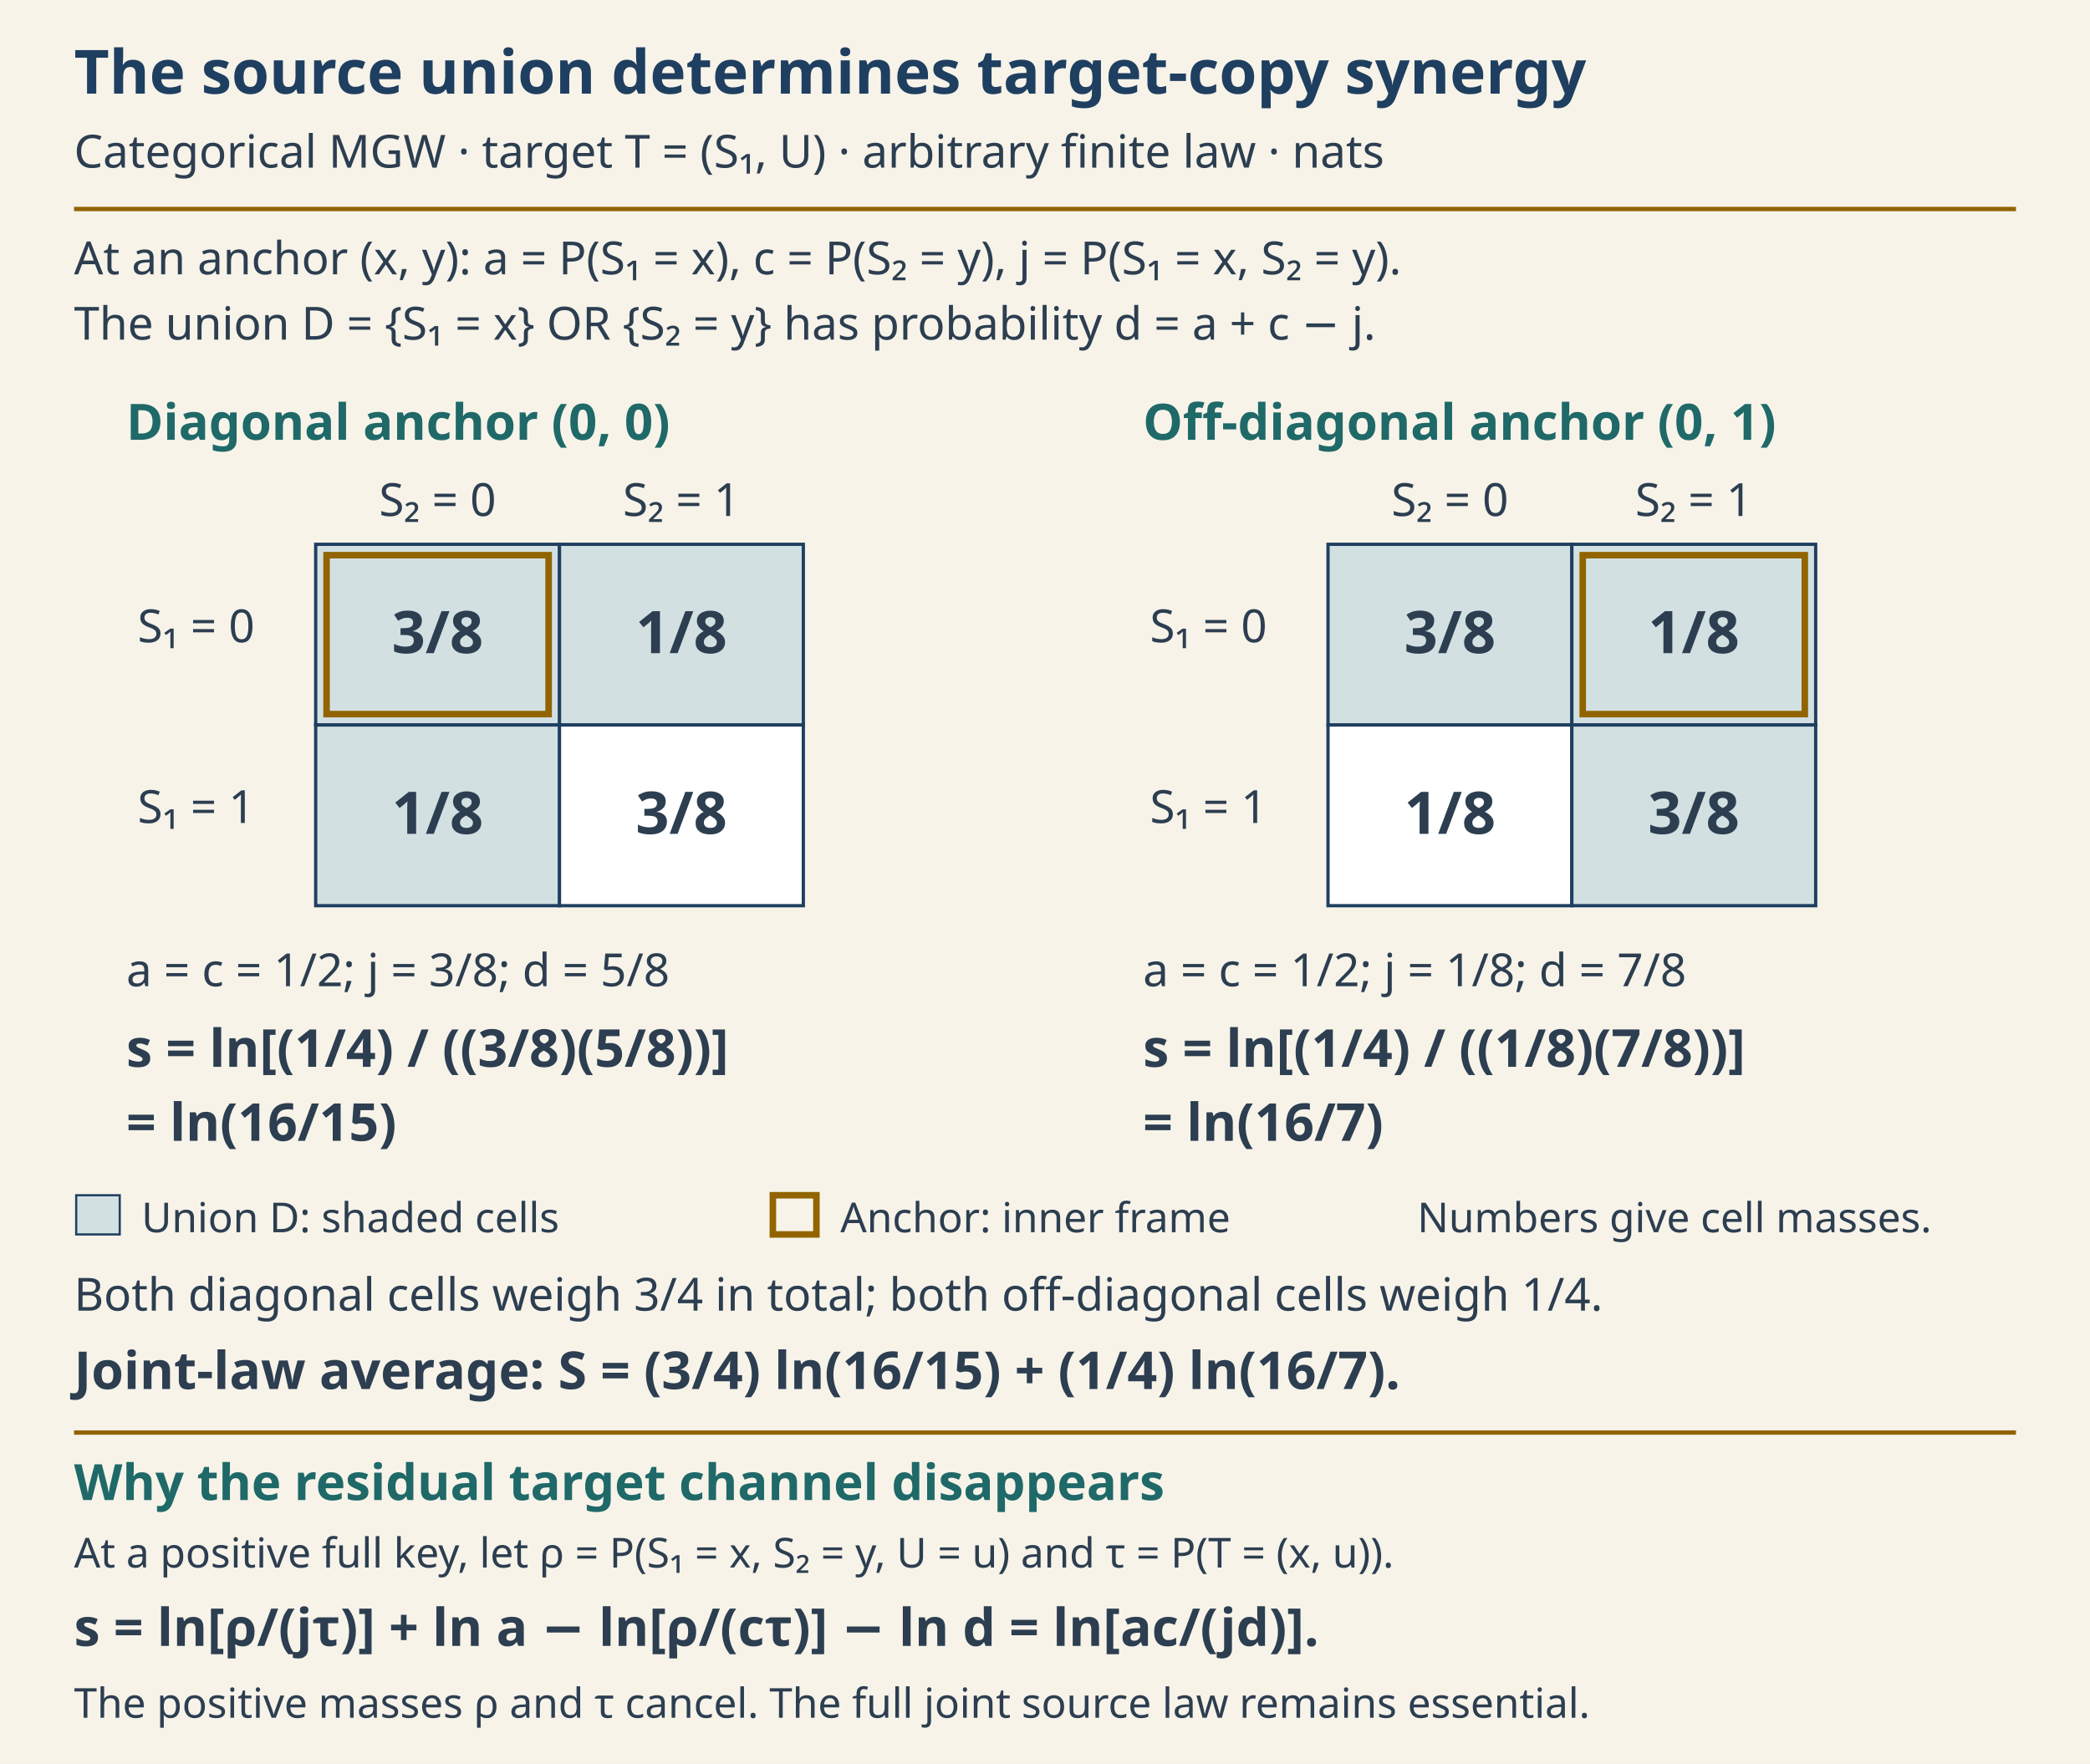
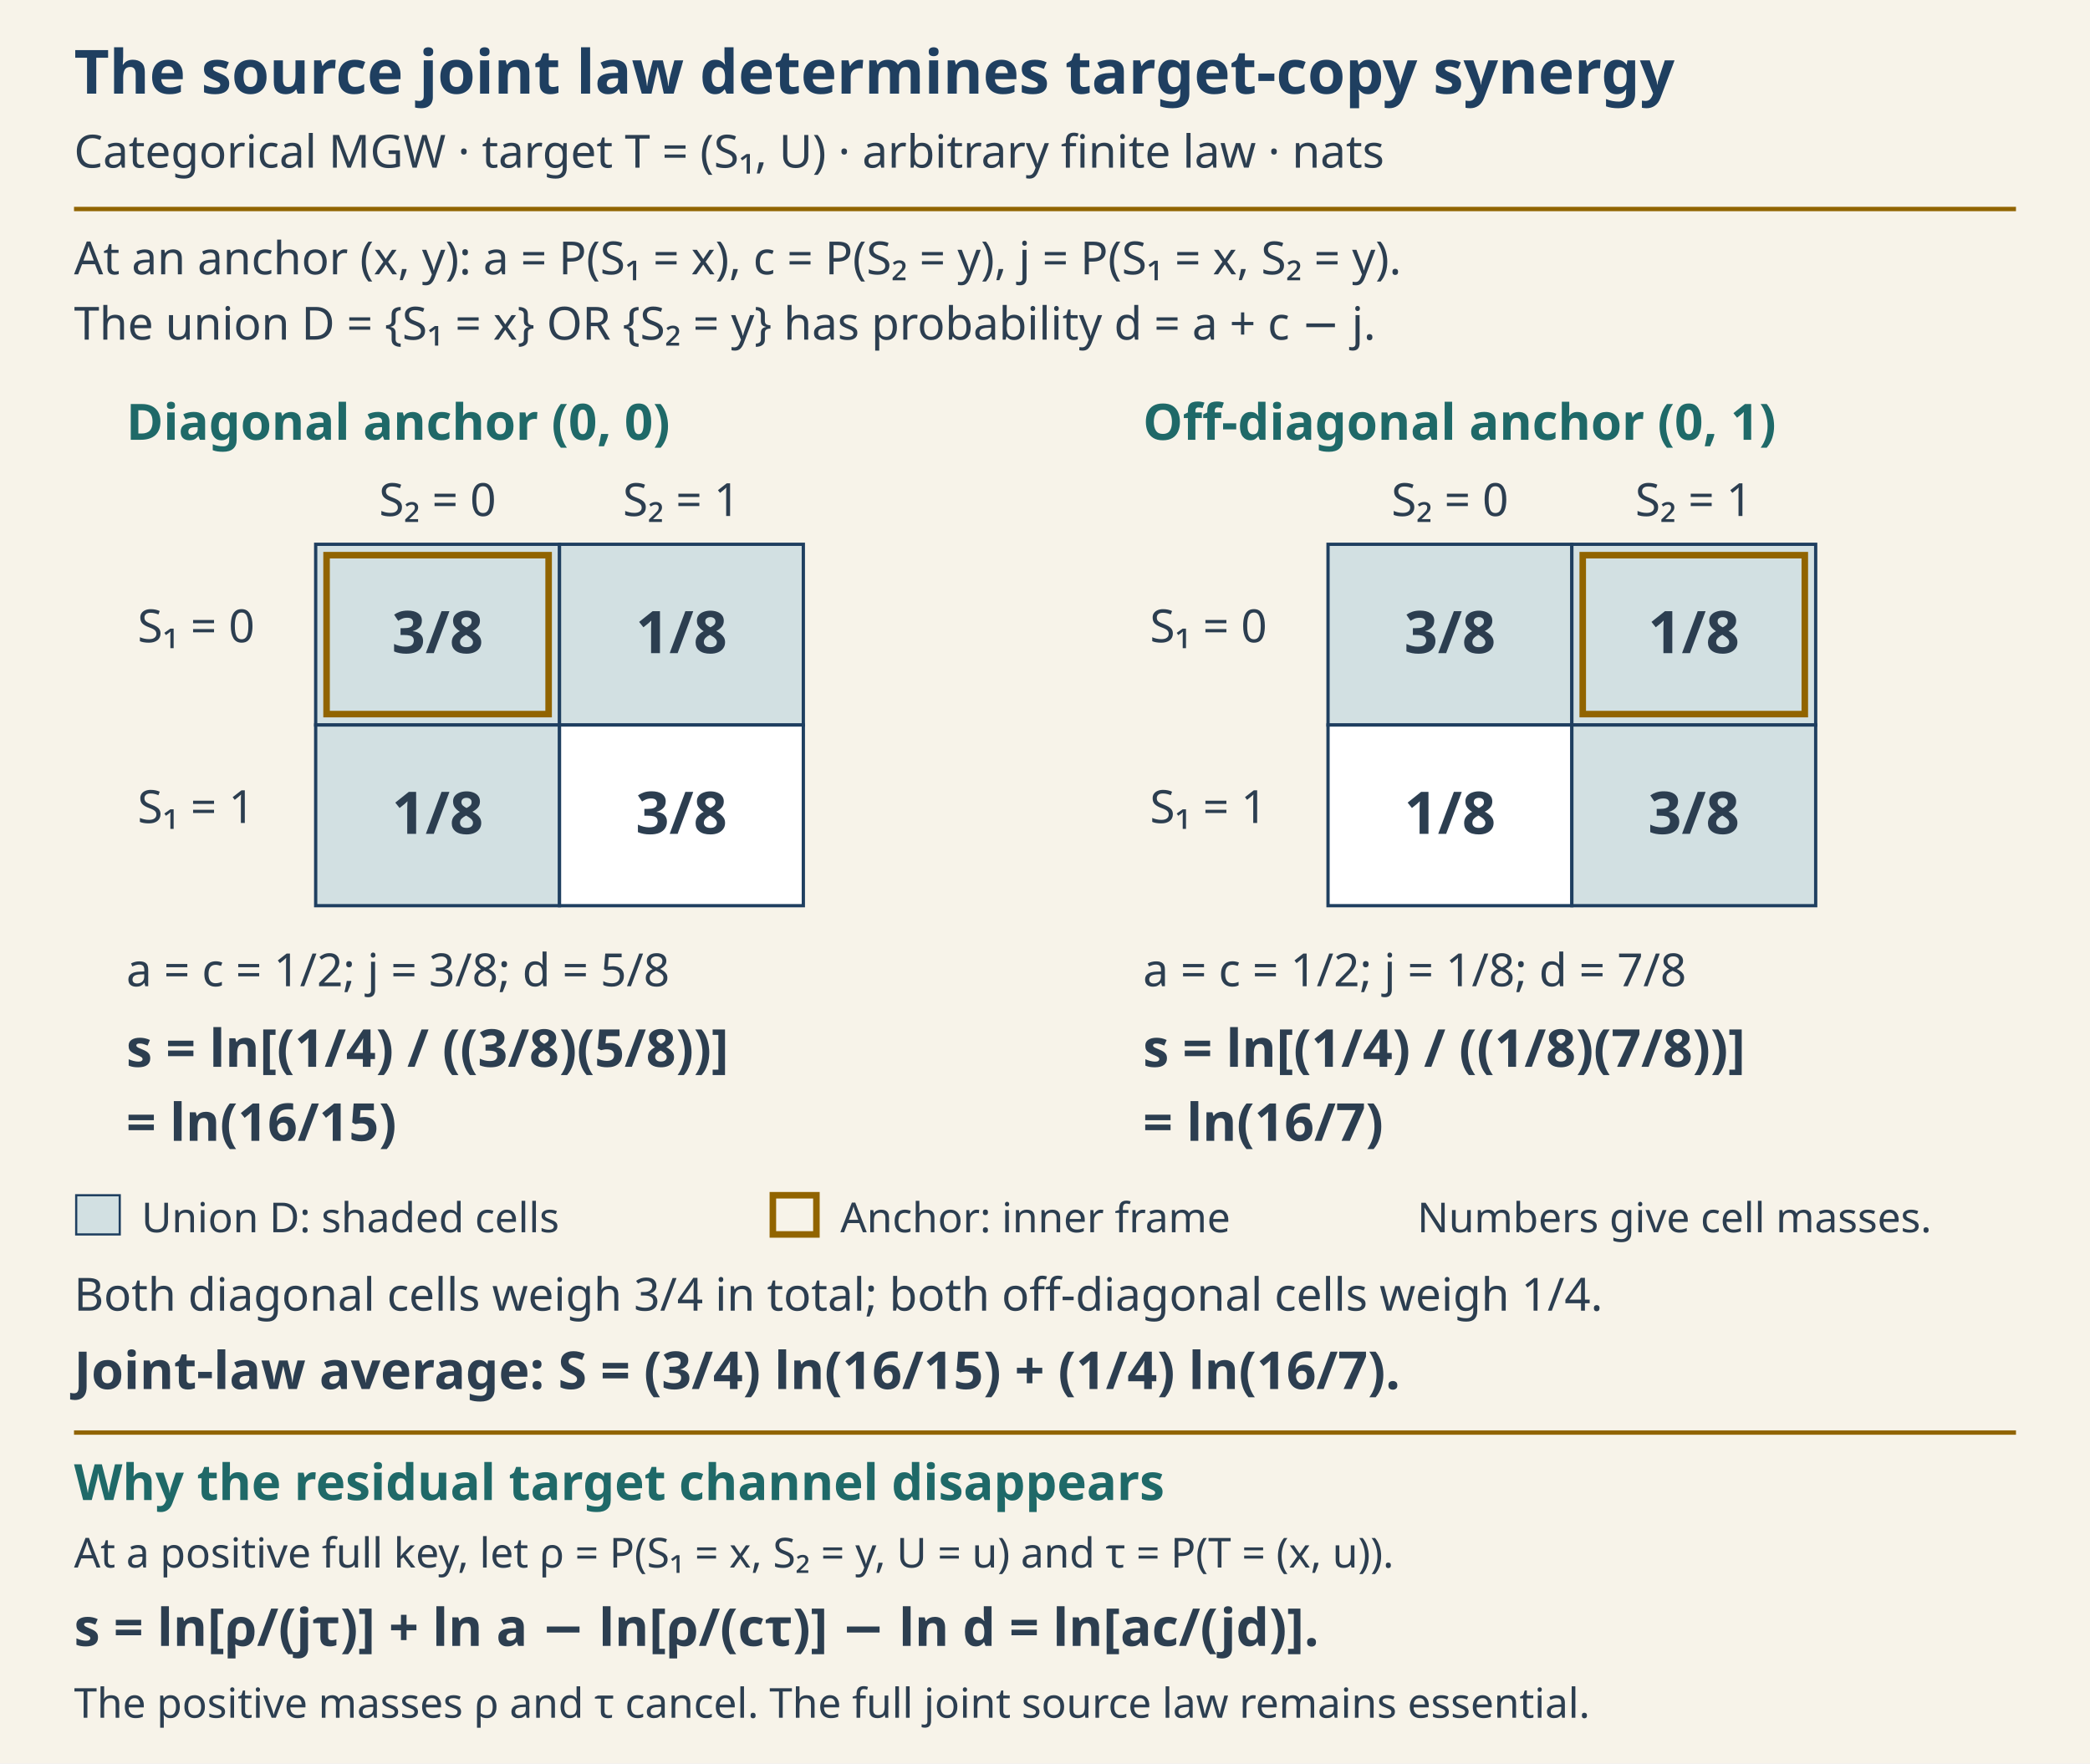
<svg xmlns="http://www.w3.org/2000/svg" width="960" height="810" viewBox="0 0 960 810" role="img" aria-labelledby="title desc">
  <style>
    text { font-family: "Source Sans Pro", sans-serif; fill: #2C3E50; }
    .title { font-size: 28px; font-weight: 600; fill: #1F3F60; }
    .heading { font-size: 23px; font-weight: 600; fill: #1F6968; }
    .label { font-size: 21px; }
    .small { font-size: 19px; }
    .probability { font-size: 27px; font-weight: 600; }
    .formula { font-size: 24px; font-weight: 600; }
  </style>
  <rect width="960" height="810" fill="#F7F3E9" />
-   <text x="34" y="43" class="title">The source union determines target-copy synergy</text>
+   <text x="34" y="43" class="title">The source joint law determines target-copy synergy</text>
  <text x="34" y="77" class="label">Categorical MGW · target T = (S₁, U) · arbitrary finite law · nats</text>
  <line x1="34" y1="96" x2="926" y2="96" stroke="#916400" stroke-width="2" />
  <text x="34" y="126" class="label">At an anchor (x, y): a = P(S₁ = x), c = P(S₂ = y), j = P(S₁ = x, S₂ = y).</text>
  <text x="34" y="156" class="label">The union D = {S₁ = x} OR {S₂ = y} has probability d = a + c − j.</text>
  <text x="58" y="202" class="heading">Diagonal anchor (0, 0)</text>
  <text x="525" y="202" class="heading">Off-diagonal anchor (0, 1)</text>
  <g class="label" text-anchor="middle">
    <text x="201" y="237">S₂ = 0</text>
    <text x="313" y="237">S₂ = 1</text>
    <text x="666" y="237">S₂ = 0</text>
    <text x="778" y="237">S₂ = 1</text>
  </g>
  <g class="label" text-anchor="end">
    <text x="117" y="295">S₁ = 0</text>
    <text x="117" y="378">S₁ = 1</text>
    <text x="582" y="295">S₁ = 0</text>
    <text x="582" y="378">S₁ = 1</text>
  </g>
  <g stroke="#1F3F60" stroke-width="1.5">
    <rect x="145" y="250" width="112" height="83" fill="#D2E0E2" />
    <rect x="257" y="250" width="112" height="83" fill="#D2E0E2" />
    <rect x="145" y="333" width="112" height="83" fill="#D2E0E2" />
    <rect x="257" y="333" width="112" height="83" fill="#FFFFFF" />
    <rect x="610" y="250" width="112" height="83" fill="#D2E0E2" />
    <rect x="722" y="250" width="112" height="83" fill="#D2E0E2" />
    <rect x="610" y="333" width="112" height="83" fill="#FFFFFF" />
    <rect x="722" y="333" width="112" height="83" fill="#D2E0E2" />
  </g>
  <rect x="150" y="255" width="102" height="73" fill="none" stroke="#916400" stroke-width="3" />
  <rect x="727" y="255" width="102" height="73" fill="none" stroke="#916400" stroke-width="3" />
  <g class="probability" text-anchor="middle">
    <text x="201" y="300">3/8</text>
    <text x="313" y="300">1/8</text>
    <text x="201" y="383">1/8</text>
    <text x="313" y="383">3/8</text>
    <text x="666" y="300">3/8</text>
    <text x="778" y="300">1/8</text>
    <text x="666" y="383">1/8</text>
    <text x="778" y="383">3/8</text>
  </g>
  <text x="58" y="453" class="label">a = c = 1/2; j = 3/8; d = 5/8</text>
  <text x="525" y="453" class="label">a = c = 1/2; j = 1/8; d = 7/8</text>
  <text x="58" y="490" class="formula">s = ln[(1/4) / ((3/8)(5/8))]</text>
  <text x="58" y="524" class="formula">  = ln(16/15)</text>
  <text x="525" y="490" class="formula">s = ln[(1/4) / ((1/8)(7/8))]</text>
  <text x="525" y="524" class="formula">  = ln(16/7)</text>
  <rect x="35" y="549" width="20" height="18" fill="#D2E0E2" stroke="#1F3F60" />
  <text x="65" y="566" class="small">Union D: shaded cells</text>
  <rect x="355" y="549" width="20" height="18" fill="none" stroke="#916400" stroke-width="3" />
  <text x="386" y="566" class="small">Anchor: inner frame</text>
  <text x="651" y="566" class="small">Numbers give cell masses.</text>
  <text x="34" y="602" class="label">Both diagonal cells weigh 3/4 in total; both off-diagonal cells weigh 1/4.</text>
  <text x="34" y="638" class="formula">Joint-law average: S = (3/4) ln(16/15) + (1/4) ln(16/7).</text>
  <line x1="34" y1="658" x2="926" y2="658" stroke="#916400" stroke-width="2" />
  <text x="34" y="689" class="heading">Why the residual target channel disappears</text>
  <text x="34" y="720" class="small">At a positive full key, let ρ = P(S₁ = x, S₂ = y, U = u) and τ = P(T = (x, u)).</text>
  <text x="34" y="756" class="formula">s = ln[ρ/(jτ)] + ln a − ln[ρ/(cτ)] − ln d = ln[ac/(jd)].</text>
  <text x="34" y="789" class="small">The positive masses ρ and τ cancel. The full joint source law remains essential.</text>
</svg>
